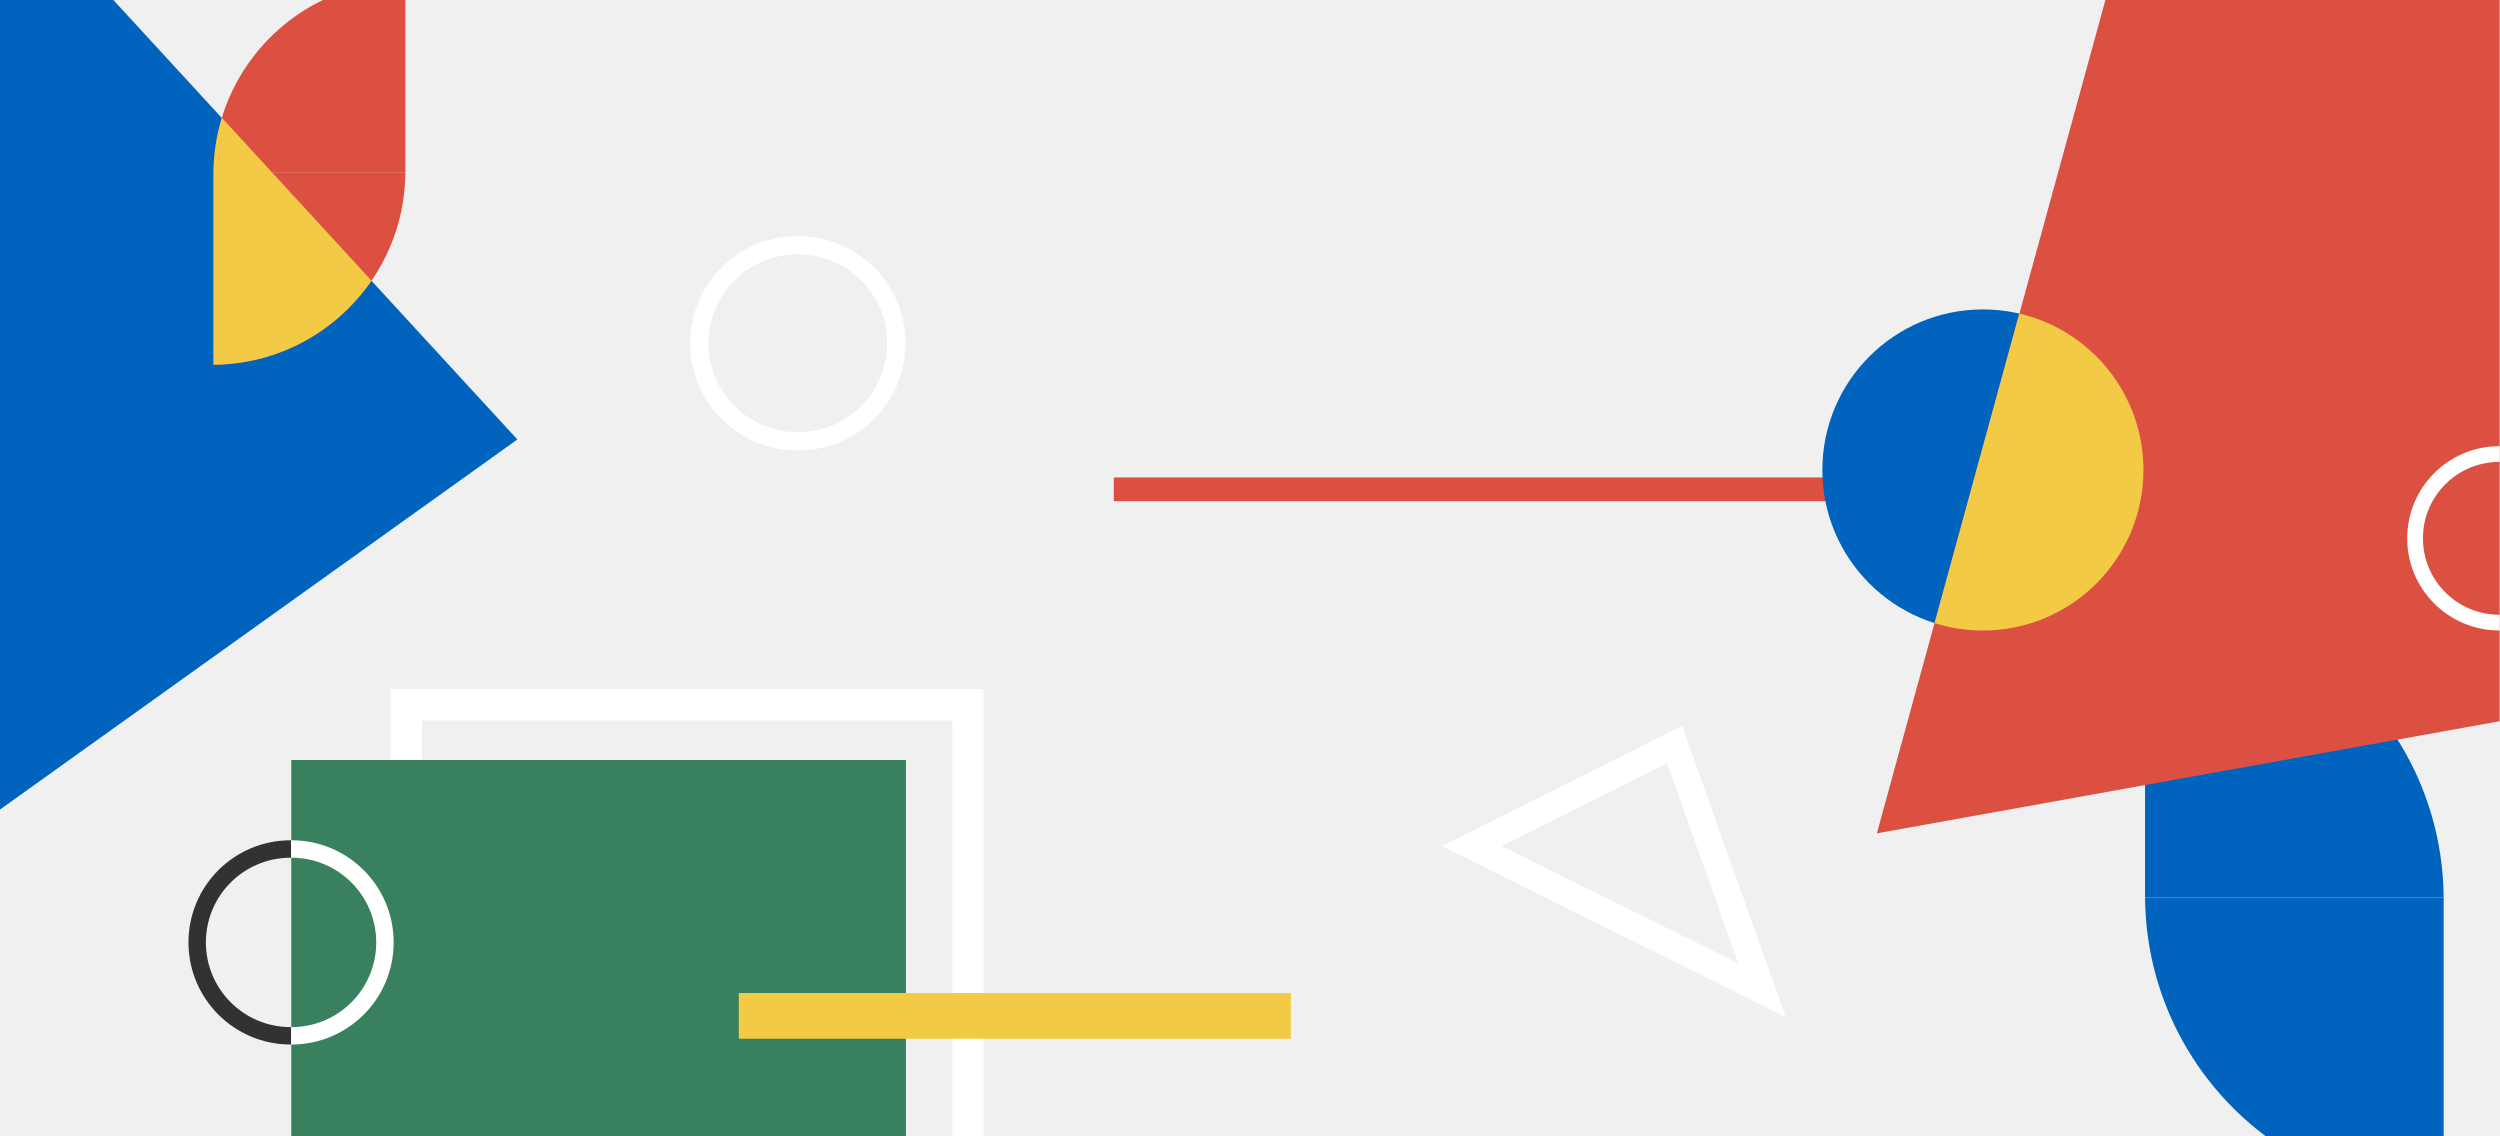
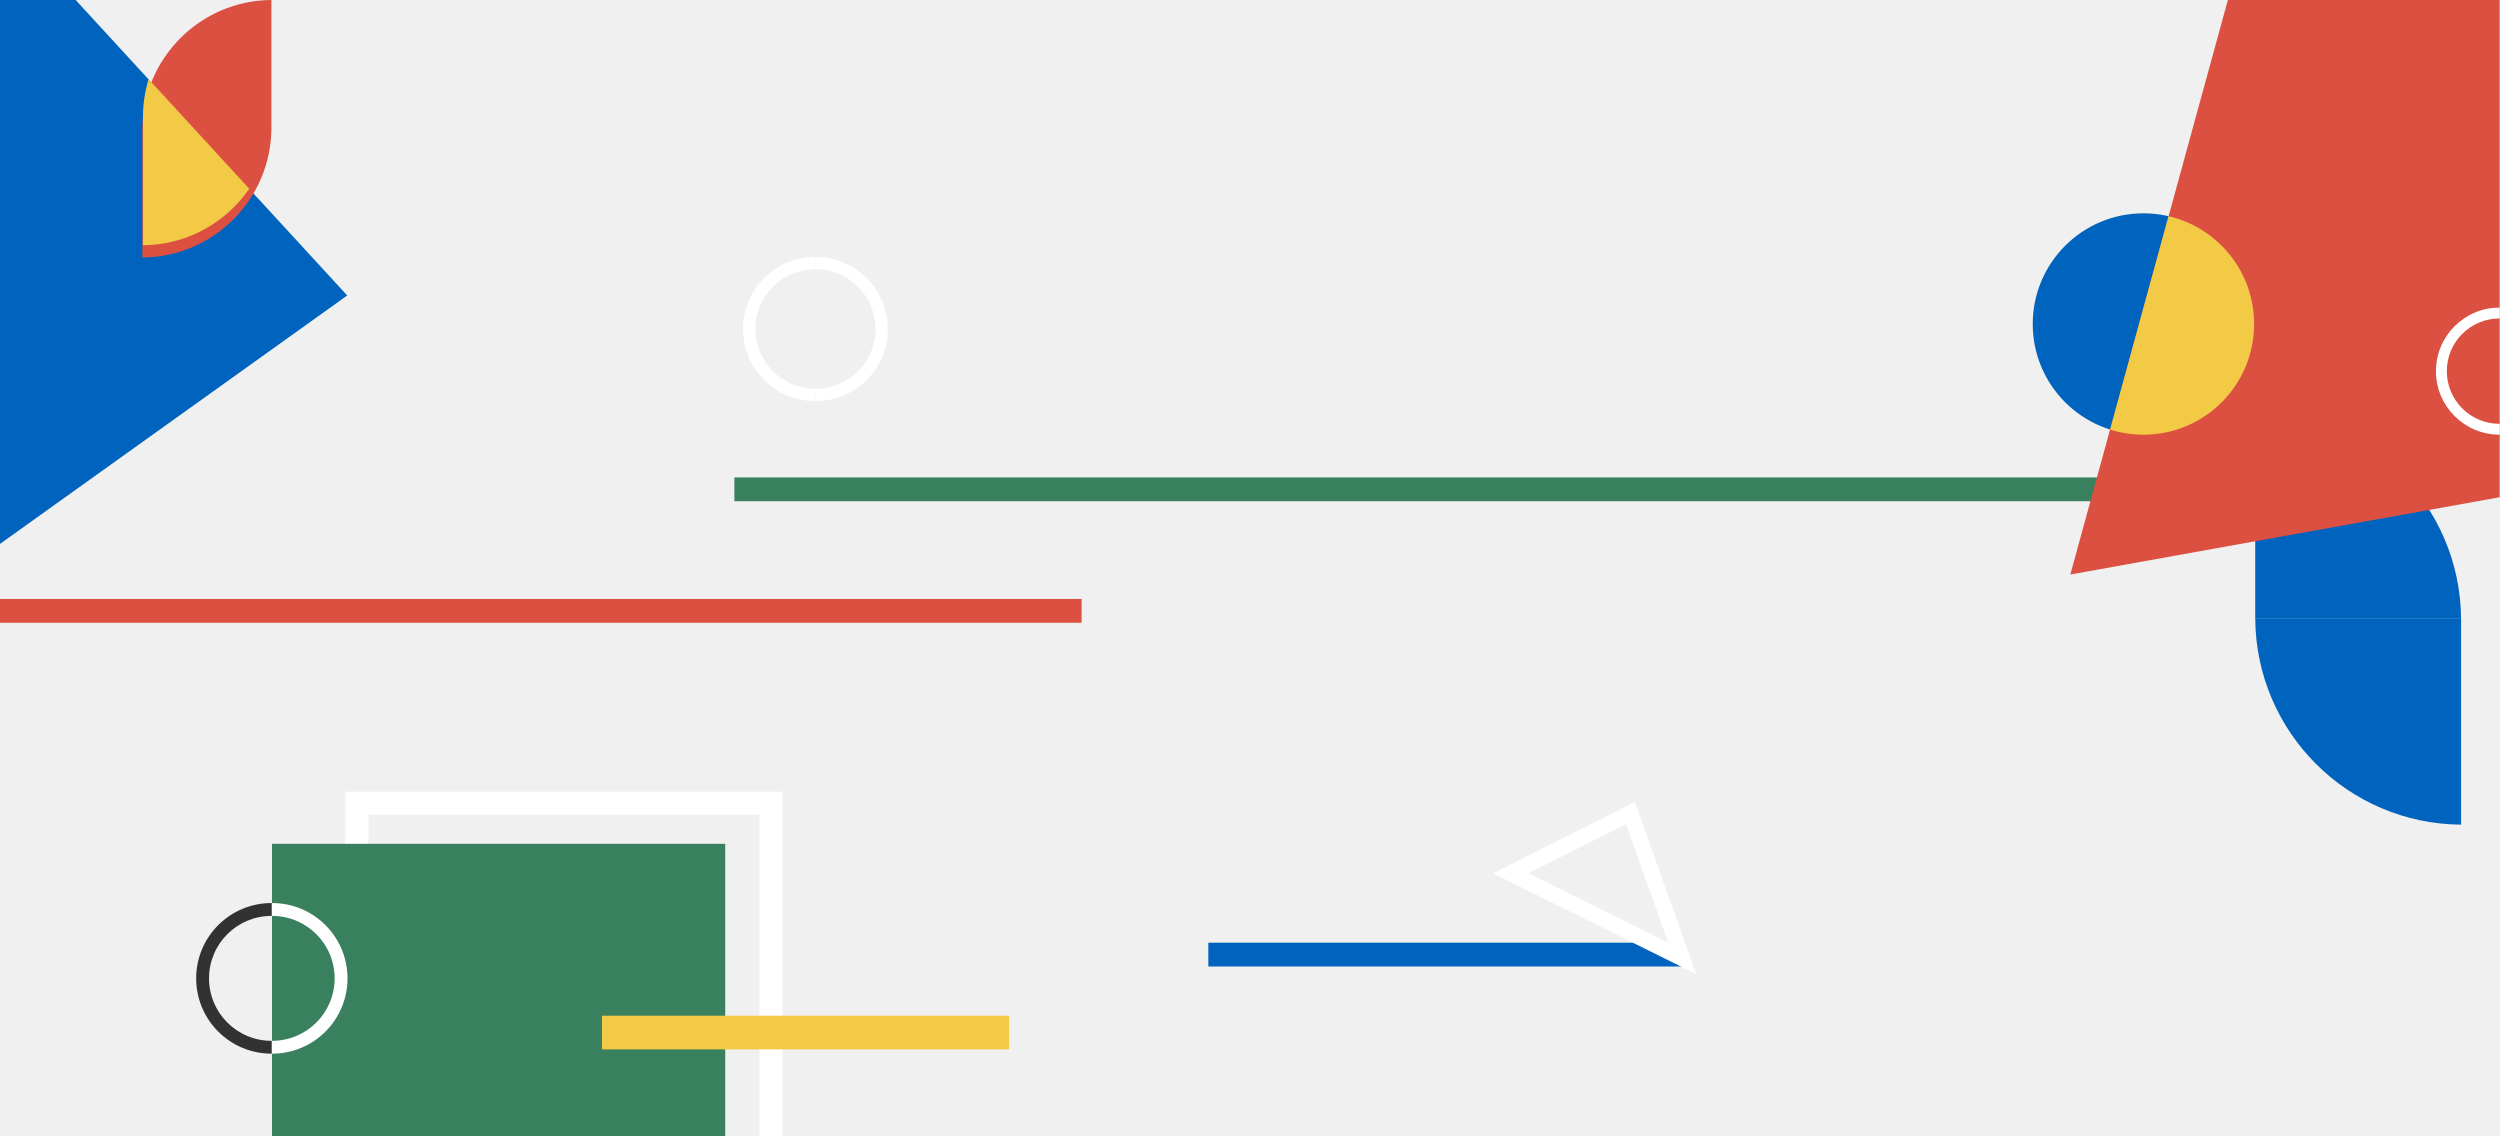
<svg xmlns="http://www.w3.org/2000/svg" width="1440" height="654" viewBox="0 0 1440 654" fill="none">
-   <path d="M1126.55 275H641.553V288.7H1126.55V275Z" fill="#DC5041" />
-   <path d="M1142.15 363.176C1193.22 363.176 1234.62 321.774 1234.62 270.702C1234.62 219.63 1193.22 178.228 1142.15 178.228C1091.08 178.228 1049.68 219.63 1049.68 270.702C1049.68 321.774 1091.08 363.176 1142.15 363.176Z" fill="#0063BD" />
-   <path d="M1407.55 688.969V516.981H1235.56C1236.26 611.664 1312.87 688.282 1407.55 688.969Z" fill="#0063BD" />
-   <path d="M1235.55 345V516.988H1407.54C1406.85 422.299 1330.24 345.688 1235.55 345Z" fill="#0063BD" />
-   <path d="M1212.71 0L1081.07 480L1439.8 415.421V0H1212.71Z" fill="#DC5041" />
-   <path d="M1439.88 354.095C1439.8 354.095 1439.71 354.095 1439.63 354.095C1415.31 354.095 1395.61 334.384 1395.61 310.076C1395.61 285.76 1415.32 266.056 1439.63 266.056C1439.71 266.056 1439.8 266.056 1439.88 266.056V257C1439.8 257 1439.71 257 1439.63 257C1410.32 257 1386.55 280.764 1386.55 310.076C1386.55 339.387 1410.32 363.151 1439.63 363.151C1439.71 363.151 1439.8 363.151 1439.88 363.151V354.095Z" fill="white" />
-   <path d="M1142.15 363.176C1193.22 363.176 1234.62 321.774 1234.62 270.702C1234.62 226.833 1204.08 190.099 1163.09 180.61L1114.28 358.903C1123.08 361.679 1132.44 363.176 1142.15 363.176Z" fill="#F2CA46" />
-   <path d="M548.553 415.055V835.945H243.073V415.055H548.553ZM566.553 397H225.073V854H566.553V397Z" fill="white" />
-   <path d="M521.803 437.75H167.763V684H521.803V437.75Z" fill="#38805E" />
-   <path d="M167.65 591.612C167.557 591.612 167.465 591.612 167.373 591.612C140.427 591.612 118.588 569.773 118.588 542.827C118.588 515.882 140.427 494.042 167.373 494.042C167.465 494.042 167.557 494.042 167.65 494.042V484.007C167.557 484.007 167.465 484 167.373 484C134.888 484 108.553 510.335 108.553 542.82C108.553 575.305 134.888 601.64 167.373 601.64C167.465 601.64 167.557 601.64 167.65 601.64V591.612Z" fill="#333232" />
-   <path d="M167.649 591.612C167.742 591.612 167.834 591.612 167.926 591.612C194.872 591.612 216.711 569.773 216.711 542.827C216.711 515.882 194.872 494.042 167.926 494.042C167.834 494.042 167.742 494.042 167.649 494.042V484.007C167.742 484.007 167.834 484 167.926 484C200.412 484 226.746 510.335 226.746 542.82C226.746 575.305 200.412 601.64 167.926 601.64C167.834 601.64 167.742 601.64 167.649 601.64V591.612Z" fill="white" />
-   <path d="M743.553 572H425.553V598.317H743.553V572Z" fill="#F2CA46" />
-   <path d="M459.555 248.902C459.458 248.902 459.361 248.902 459.264 248.902C430.994 248.902 408.081 225.989 408.081 197.719C408.081 169.449 430.994 146.536 459.264 146.536C459.361 146.536 459.458 146.536 459.555 146.536V136.007C459.458 136.007 459.361 136 459.264 136C425.182 136 397.553 163.629 397.553 197.712C397.553 231.794 425.182 259.423 459.264 259.423C459.361 259.423 459.458 259.423 459.555 259.423V248.902Z" fill="white" />
-   <path d="M459.551 248.902C459.647 248.902 459.744 248.902 459.841 248.902C488.111 248.902 511.024 225.989 511.024 197.719C511.024 169.449 488.111 146.536 459.841 146.536C459.744 146.536 459.647 146.536 459.551 146.536V136.007C459.647 136.007 459.744 136 459.841 136C493.923 136 521.553 163.629 521.553 197.712C521.553 231.794 493.923 259.423 459.841 259.423C459.744 259.423 459.647 259.423 459.551 259.423V248.902Z" fill="white" />
-   <path d="M960.207 439.551L1001.28 554.974L865.001 487.346L960.207 439.551ZM968.873 418L830.553 487.436L1028.55 585.692L968.873 418Z" fill="white" />
-   <path d="M-1 467L298 253.13L65.294 0H-1V467Z" fill="#0063BD" />
-   <path d="M122.938 210.095V99.543H233.49C233.049 160.406 183.801 209.655 122.938 210.095Z" fill="#DC5041" />
-   <path d="M185.984 0C148.919 17.89 123.267 55.698 122.946 99.543H233.498V0H185.984Z" fill="#DC5041" />
-   <path d="M213.994 161.681L127.782 67.836C124.717 77.873 123.029 88.515 122.956 99.543H122.947V210.095C160.745 209.82 194.067 190.709 213.994 161.681Z" fill="#F2CA46" />
+   <path d="M1222 275H423V288.7H1222V275Z" fill="#38805E" />
+   <path d="M623 345H-20V358.7H623V345Z" fill="#DC5041" />
+   <path d="M1234.61 250.386C1269.82 250.386 1298.37 221.842 1298.37 186.631C1298.37 151.42 1269.82 122.876 1234.61 122.876C1199.4 122.876 1170.86 151.42 1170.86 186.631C1170.86 221.842 1199.4 250.386 1234.61 250.386Z" fill="#0063BD" />
+   <path d="M1417.59 475V356.426H1299.02C1299.5 421.703 1352.31 474.526 1417.59 475Z" fill="#0063BD" />
+   <path d="M1299.01 237.855V356.43H1417.58C1417.11 291.148 1364.29 238.329 1299.01 237.855Z" fill="#0063BD" />
+   <path d="M1283.26 0L1192.5 330.929L1439.82 286.406V0H1283.26Z" fill="#DC5041" />
+   <path d="M1439.88 244.126C1439.82 244.126 1439.76 244.126 1439.71 244.126C1422.94 244.126 1409.36 230.537 1409.36 213.777C1409.36 197.013 1422.95 183.429 1439.71 183.429C1439.76 183.429 1439.82 183.429 1439.88 183.429V177.185C1439.82 177.185 1439.76 177.185 1439.71 177.185C1419.5 177.185 1403.11 193.569 1403.11 213.777C1403.11 233.986 1419.5 250.37 1439.71 250.37C1439.76 250.37 1439.82 250.37 1439.88 250.37V244.126Z" fill="white" />
+   <path d="M1234.61 250.386C1269.83 250.386 1298.37 221.842 1298.37 186.631C1298.37 156.387 1277.31 131.061 1249.05 124.519L1215.4 247.44C1221.47 249.354 1227.92 250.386 1234.61 250.386Z" fill="#F2CA46" />
+   <path d="M970 543H696V556.7H970V543Z" fill="#0063BD" />
+   <path d="M437.464 469.314V779.686H212.197V469.314H437.464ZM450.737 456H198.924V793H450.737V456Z" fill="white" />
+   <path d="M417.738 486.05H156.663V667.639H417.738V486.05Z" fill="#38805E" />
+   <path d="M156.579 599.51C156.511 599.51 156.443 599.51 156.375 599.51C136.505 599.51 120.4 583.406 120.4 563.535C120.4 543.665 136.505 527.561 156.375 527.561C156.443 527.561 156.511 527.561 156.579 527.561V520.161C156.511 520.161 156.443 520.155 156.375 520.155C132.42 520.155 113 539.575 113 563.53C113 587.485 132.42 606.905 156.375 606.905C156.443 606.905 156.511 606.905 156.579 606.905V599.51Z" fill="#333232" />
+   <path d="M156.579 599.51C156.647 599.51 156.715 599.51 156.783 599.51C176.653 599.51 192.758 583.406 192.758 563.535C192.758 543.665 176.653 527.561 156.783 527.561C156.715 527.561 156.647 527.561 156.579 527.561V520.161C156.647 520.161 156.715 520.155 156.783 520.155C180.739 520.155 200.158 539.575 200.158 563.53C200.158 587.485 180.739 606.905 156.783 606.905C156.715 606.905 156.647 606.905 156.579 606.905V599.51Z" fill="white" />
+   <path d="M581.261 585.048H346.762V604.455H581.261V585.048Z" fill="#F2CA46" />
+   <path d="M469.695 223.925C469.63 223.925 469.565 223.925 469.5 223.925C450.489 223.925 435.08 208.516 435.08 189.505C435.08 170.494 450.489 155.085 469.5 155.085C469.565 155.085 469.63 155.085 469.695 155.085V148.005C469.63 148.005 469.565 148 469.5 148C446.58 148 428 166.58 428 189.5C428 212.42 446.58 231 469.5 231C469.565 231 469.63 231 469.695 231V223.925Z" fill="white" />
+   <path d="M469.692 223.925C469.757 223.925 469.823 223.925 469.888 223.925C488.899 223.925 504.307 208.516 504.307 189.505C504.307 170.494 488.899 155.085 469.888 155.085C469.823 155.085 469.757 155.085 469.692 155.085V148.005C469.757 148.005 469.823 148 469.888 148C492.807 148 511.388 166.58 511.388 189.5C511.388 212.42 492.807 231 469.888 231C469.823 231 469.757 231 469.692 231V223.925Z" fill="white" />
+   <path d="M936.614 474.735L960.886 542.939L880.356 502.977L936.614 474.735ZM941.735 462L860 503.03L977 561.091L941.735 462Z" fill="white" />
+   <path d="M-1 314L200 170.199L43.566 0H-1V314Z" fill="#0063BD" />
+   <path d="M82 148.333V74H156.333C156.037 114.923 122.923 148.037 82 148.333Z" fill="#DC5041" />
+   <path d="M156.33 0V74.33H82C82.3 33.407 115.41 0.297 156.33 0Z" fill="#DC5041" />
+   <path d="M143.557 108.711L85.59 45.611C83.529 52.36 82.394 59.516 82.345 66.93H82.339V141.263C107.754 141.078 130.159 128.229 143.557 108.711Z" fill="#F2CA46" />
</svg>
